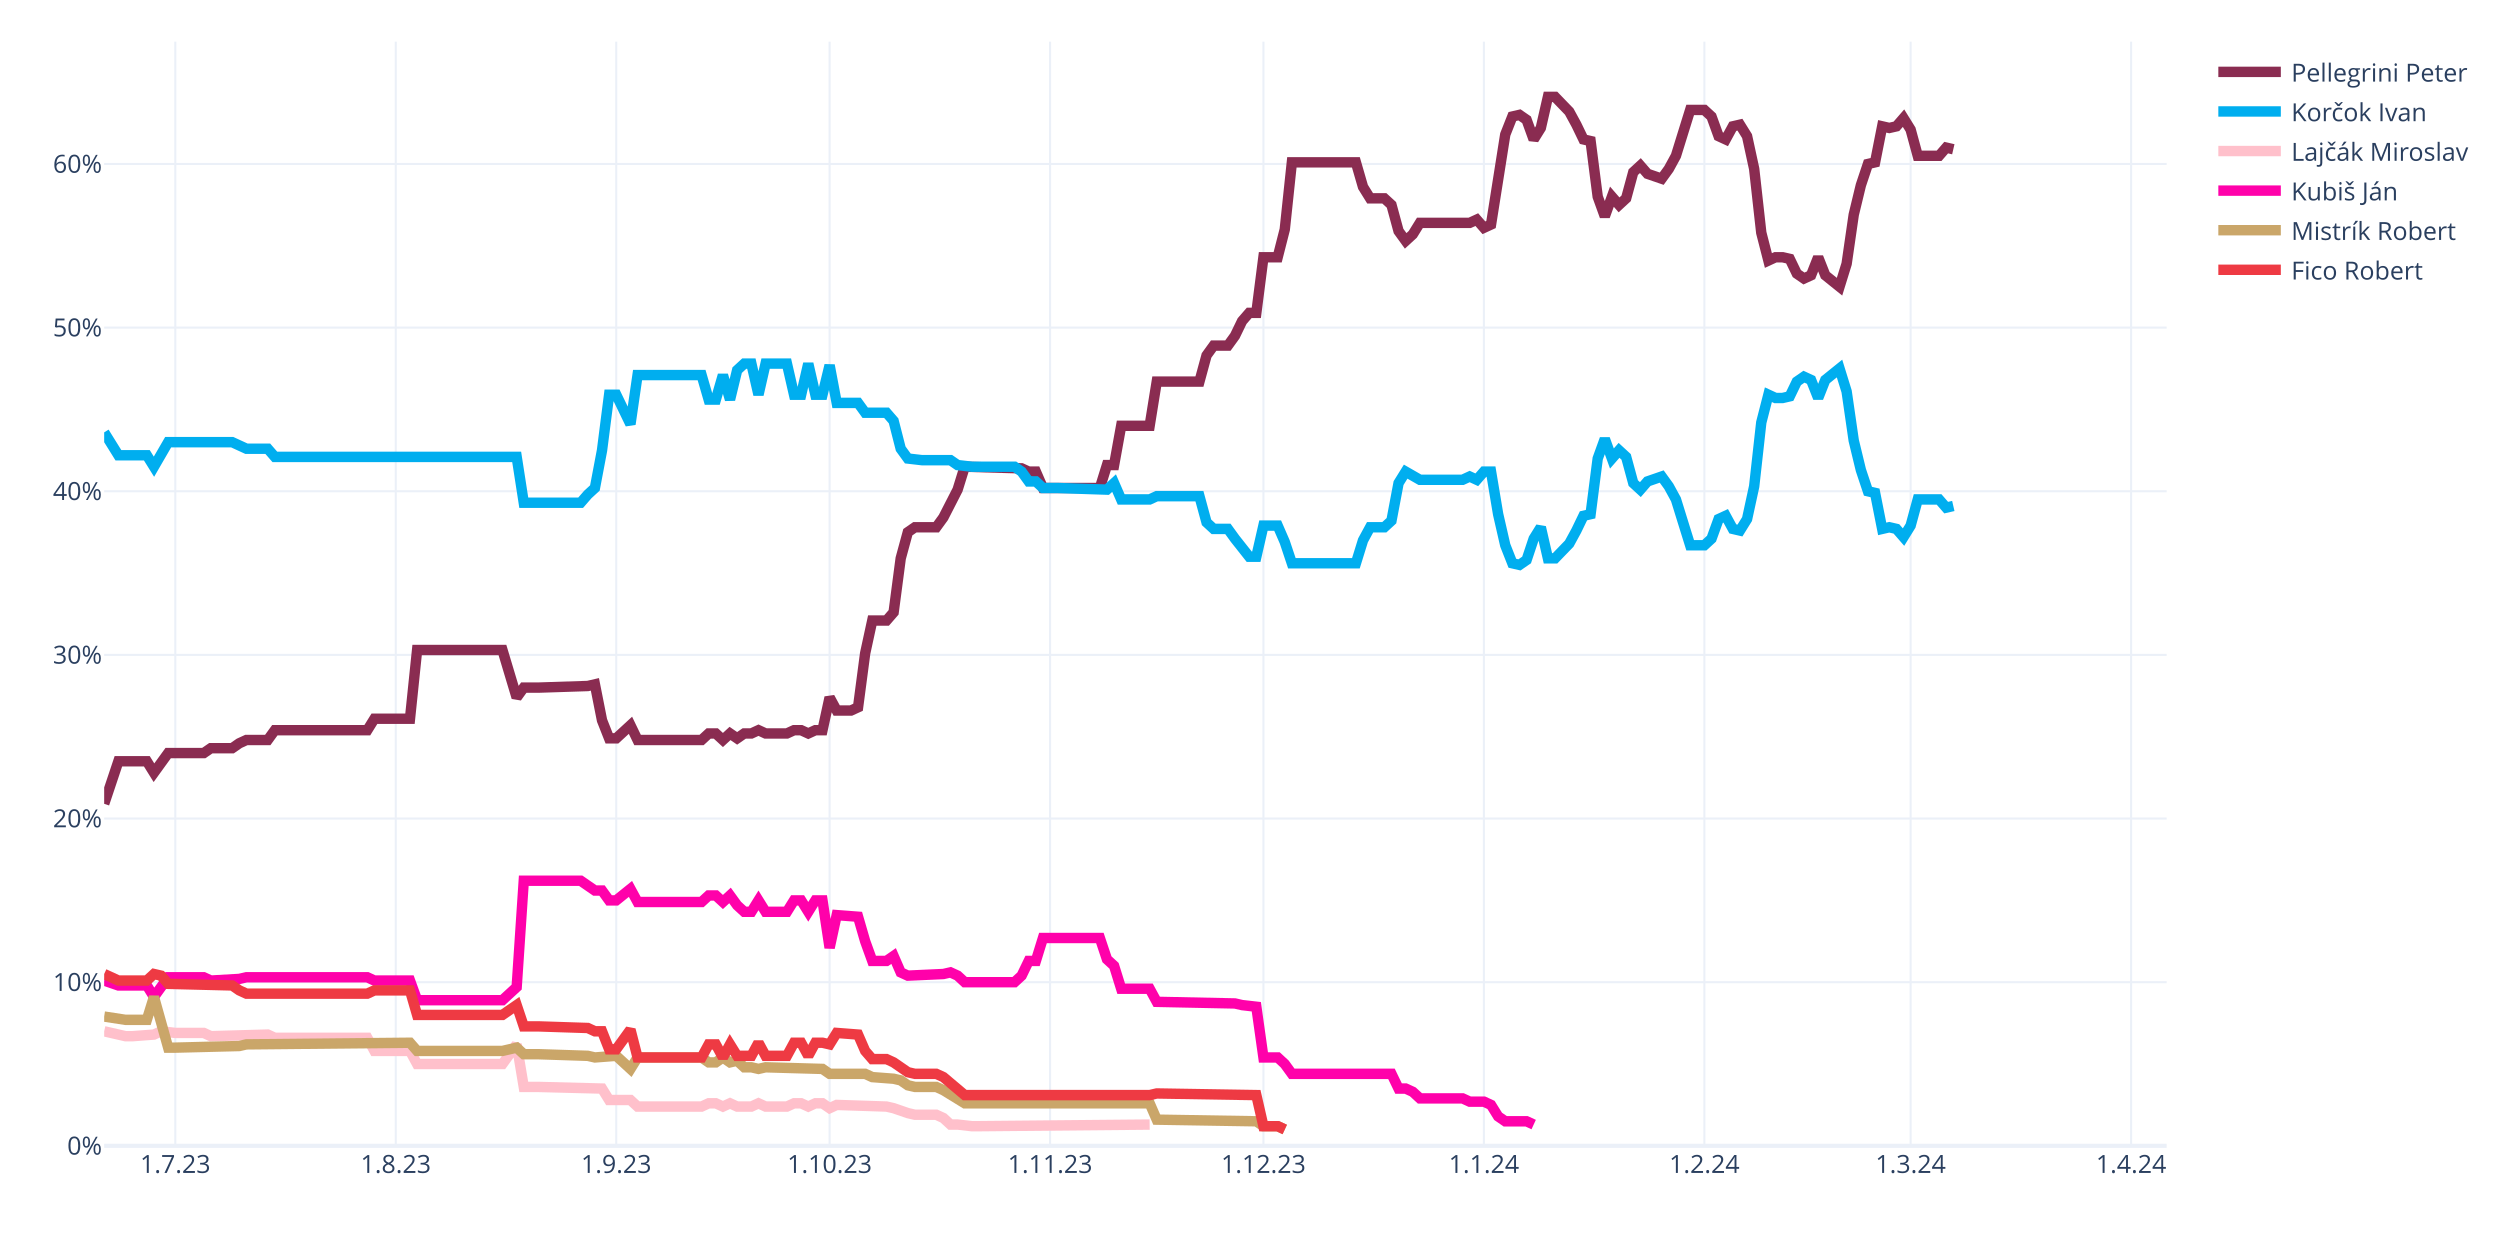
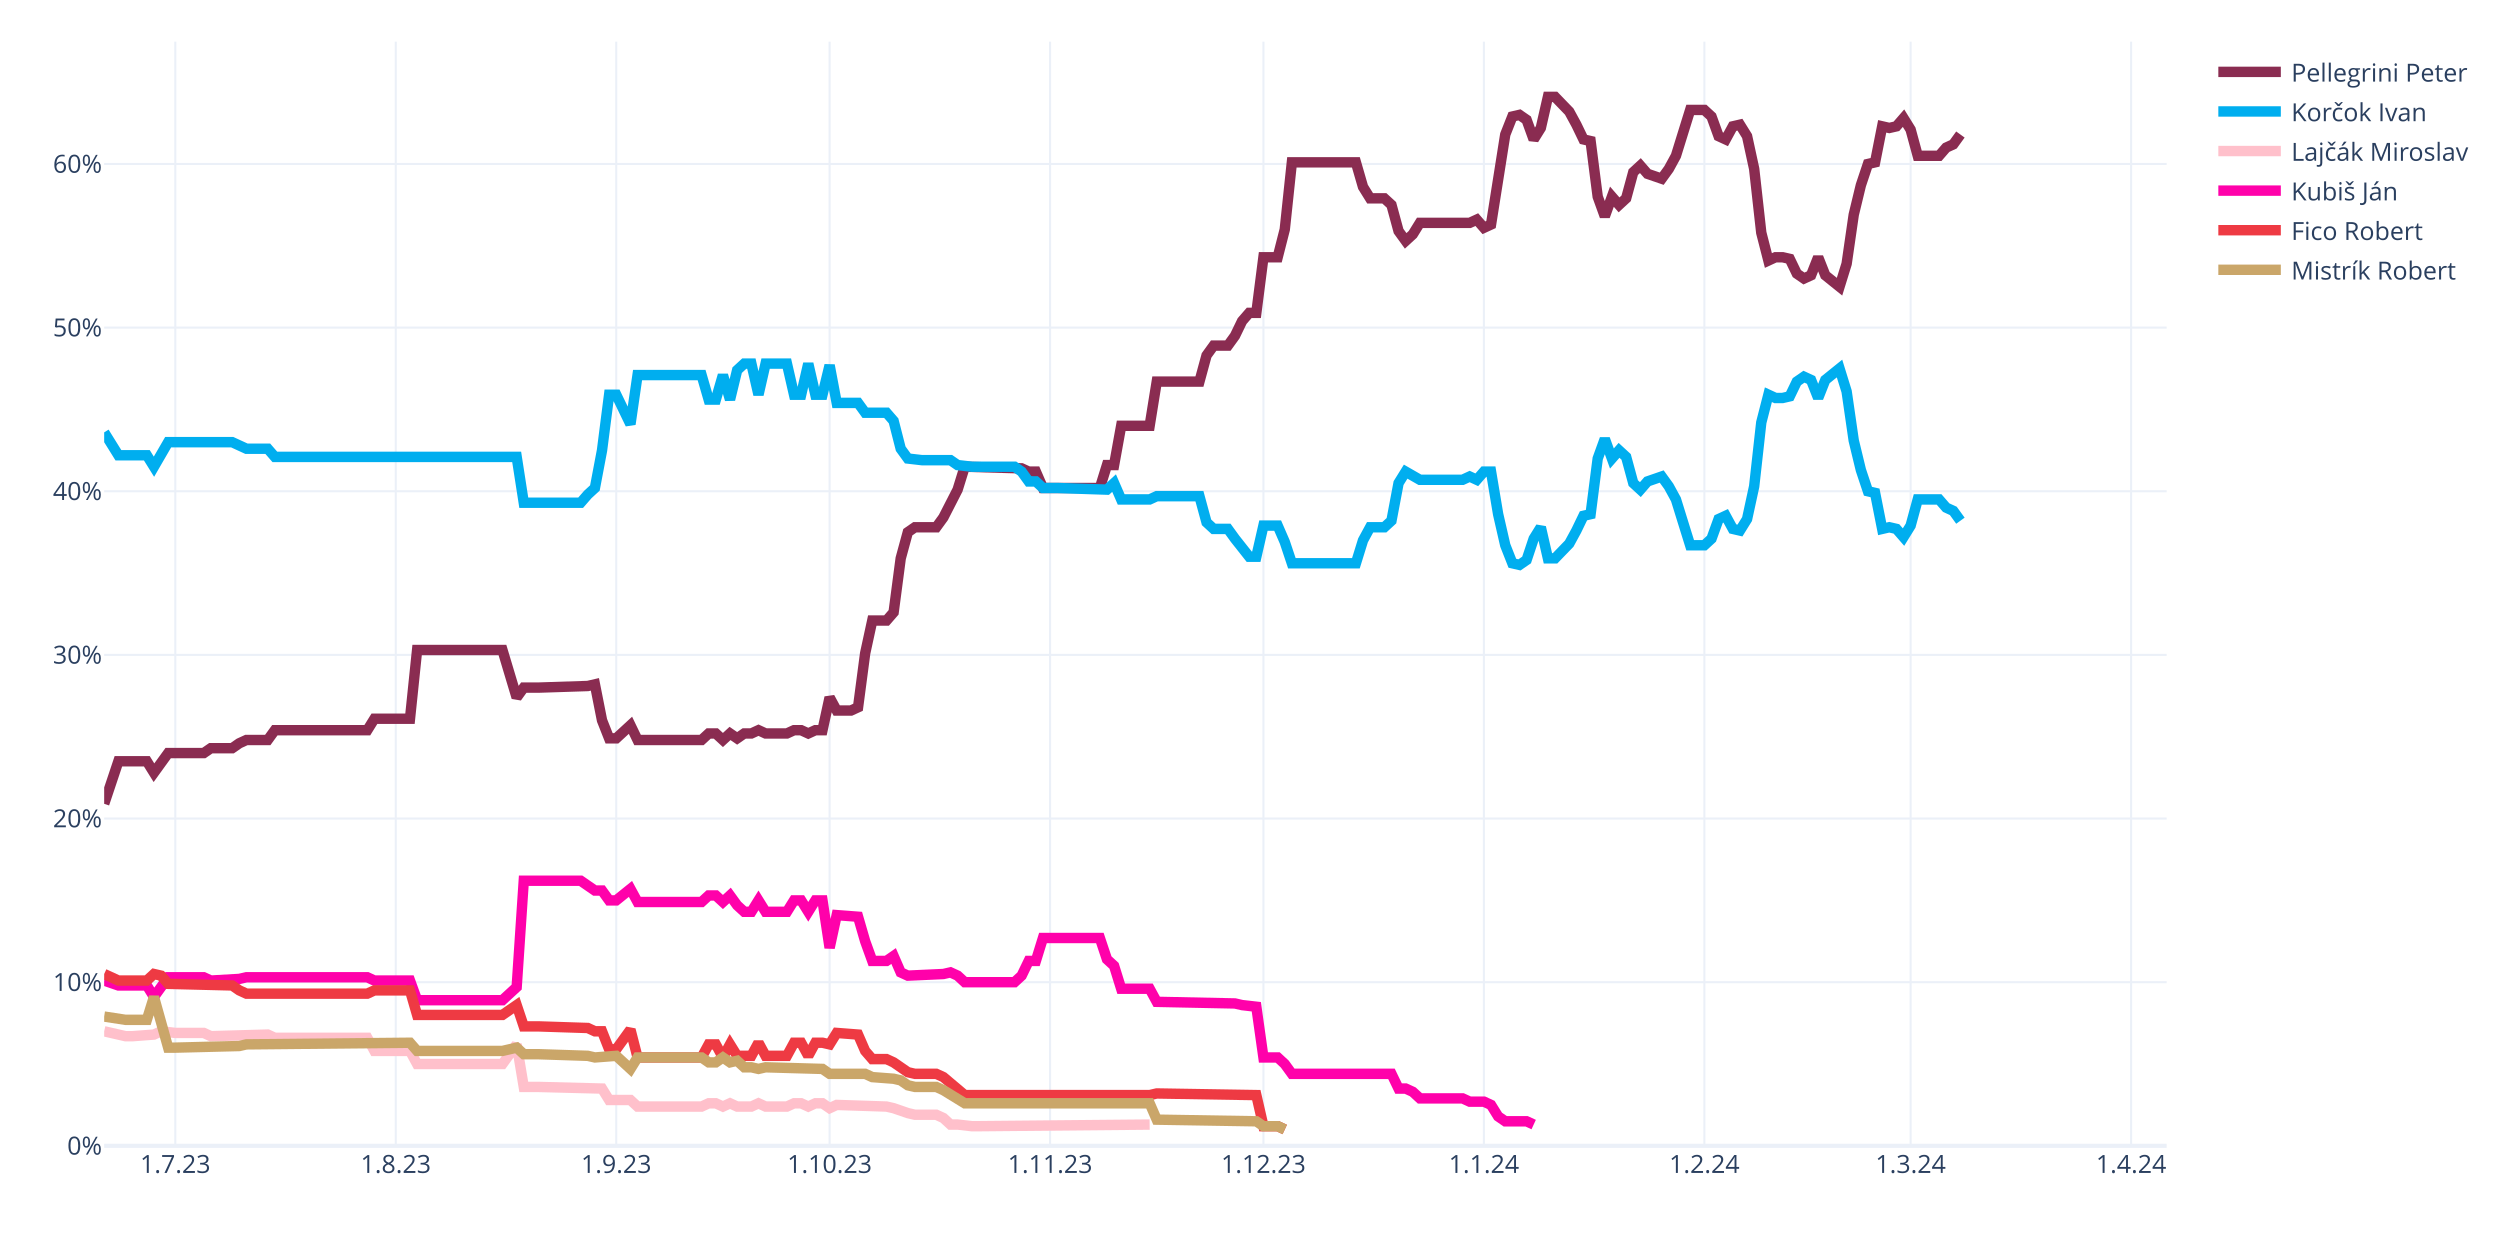
<svg xmlns="http://www.w3.org/2000/svg" class="main-svg" width="1200" height="600" style="" viewBox="0 0 1200 600">
  <rect x="0" y="0" width="1200" height="600" style="fill: rgb(255, 255, 255); fill-opacity: 1;" />
-   <defs id="defs-82abb4">
+   <defs id="defs-6d92c8">
    <g class="clips">
-       <clipPath id="clip82abb4xyplot" class="plotclip">
+       <clipPath id="clip6d92c8xyplot" class="plotclip">
        <rect width="990" height="530" />
      </clipPath>
-       <clipPath class="axesclip" id="clip82abb4x">
+       <clipPath class="axesclip" id="clip6d92c8x">
        <rect x="50" y="0" width="990" height="600" />
      </clipPath>
-       <clipPath class="axesclip" id="clip82abb4y">
+       <clipPath class="axesclip" id="clip6d92c8y">
        <rect x="0" y="20" width="1200" height="530" />
      </clipPath>
-       <clipPath class="axesclip" id="clip82abb4xy">
+       <clipPath class="axesclip" id="clip6d92c8xy">
        <rect x="50" y="20" width="990" height="530" />
      </clipPath>
    </g>
    <g class="gradients" />
    <g class="patterns" />
  </defs>
  <g class="bglayer" />
  <g class="layer-below">
    <g class="imagelayer" />
    <g class="shapelayer" />
  </g>
  <g class="cartesianlayer">
    <g class="subplot xy">
      <g class="layer-subplot">
        <g class="shapelayer" />
        <g class="imagelayer" />
      </g>
      <g class="minor-gridlayer">
        <g class="x" />
        <g class="y" />
      </g>
      <g class="gridlayer">
        <g class="x">
          <path class="xgrid crisp" transform="translate(84.14,0)" d="M0,20v530" style="stroke: rgb(235, 240, 248); stroke-opacity: 1; stroke-width: 1px;" />
          <path class="xgrid crisp" transform="translate(189.97,0)" d="M0,20v530" style="stroke: rgb(235, 240, 248); stroke-opacity: 1; stroke-width: 1px;" />
          <path class="xgrid crisp" transform="translate(295.79,0)" d="M0,20v530" style="stroke: rgb(235, 240, 248); stroke-opacity: 1; stroke-width: 1px;" />
          <path class="xgrid crisp" transform="translate(398.21,0)" d="M0,20v530" style="stroke: rgb(235, 240, 248); stroke-opacity: 1; stroke-width: 1px;" />
          <path class="xgrid crisp" transform="translate(504.03,0)" d="M0,20v530" style="stroke: rgb(235, 240, 248); stroke-opacity: 1; stroke-width: 1px;" />
          <path class="xgrid crisp" transform="translate(606.45,0)" d="M0,20v530" style="stroke: rgb(235, 240, 248); stroke-opacity: 1; stroke-width: 1px;" />
          <path class="xgrid crisp" transform="translate(712.28,0)" d="M0,20v530" style="stroke: rgb(235, 240, 248); stroke-opacity: 1; stroke-width: 1px;" />
          <path class="xgrid crisp" transform="translate(818.1,0)" d="M0,20v530" style="stroke: rgb(235, 240, 248); stroke-opacity: 1; stroke-width: 1px;" />
          <path class="xgrid crisp" transform="translate(917.1,0)" d="M0,20v530" style="stroke: rgb(235, 240, 248); stroke-opacity: 1; stroke-width: 1px;" />
          <path class="xgrid crisp" transform="translate(1022.93,0)" d="M0,20v530" style="stroke: rgb(235, 240, 248); stroke-opacity: 1; stroke-width: 1px;" />
        </g>
        <g class="y">
          <path class="ygrid crisp" transform="translate(0,471.45)" d="M50,0h990" style="stroke: rgb(235, 240, 248); stroke-opacity: 1; stroke-width: 1px;" />
          <path class="ygrid crisp" transform="translate(0,392.9)" d="M50,0h990" style="stroke: rgb(235, 240, 248); stroke-opacity: 1; stroke-width: 1px;" />
          <path class="ygrid crisp" transform="translate(0,314.35)" d="M50,0h990" style="stroke: rgb(235, 240, 248); stroke-opacity: 1; stroke-width: 1px;" />
          <path class="ygrid crisp" transform="translate(0,235.8)" d="M50,0h990" style="stroke: rgb(235, 240, 248); stroke-opacity: 1; stroke-width: 1px;" />
          <path class="ygrid crisp" transform="translate(0,157.25)" d="M50,0h990" style="stroke: rgb(235, 240, 248); stroke-opacity: 1; stroke-width: 1px;" />
          <path class="ygrid crisp" transform="translate(0,78.71)" d="M50,0h990" style="stroke: rgb(235, 240, 248); stroke-opacity: 1; stroke-width: 1px;" />
        </g>
      </g>
      <g class="zerolinelayer">
        <path class="yzl zl crisp" transform="translate(0,550)" d="M50,0h990" style="stroke: rgb(235, 240, 248); stroke-opacity: 1; stroke-width: 2px;" />
      </g>
      <path class="xlines-below" />
      <path class="ylines-below" />
      <g class="overlines-below" />
      <g class="xaxislayer-below" />
      <g class="yaxislayer-below" />
      <g class="overaxes-below" />
-       <g class="plot" transform="translate(50,20)" clip-path="url(#clip82abb4xyplot)">
+       <g class="plot" transform="translate(50,20)" clip-path="url(#clip6d92c8xyplot)">
        <g class="scatterlayer mlayer">
-           <g class="trace scatter tracea01e71" style="stroke-miterlimit: 2; opacity: 1;">
-             <g class="fills" />
-             <g class="errorbars" />
-             <g class="lines">
-               <path class="js-line" d="M0,365.83L6.83,345.41L10.24,345.41L20.48,345.41L23.9,350.91L30.72,341.48L34.14,341.48L47.79,341.48L51.21,339.13L61.45,339.13L64.86,336.77L68.28,335.2L71.69,335.2L78.52,335.2L81.93,330.49L126.31,330.49L129.72,324.99L146.79,324.99L150.21,292L191.17,292L198,314.78L201.41,310.06L208.24,310.06L232.14,309.28L235.55,308.49L238.97,325.77L242.38,334.41L245.79,334.41L249.21,331.27L252.62,328.13L256.03,335.2L286.76,335.2L290.17,332.06L293.59,332.06L297,335.2L300.41,332.06L303.83,334.41L307.24,332.06L310.66,332.06L314.07,330.49L317.48,332.06L327.72,332.06L331.14,330.49L334.55,330.49L337.97,332.06L341.38,330.49L344.79,330.49L348.21,314.78L351.62,321.06L358.45,321.06L361.86,319.49L365.28,293.57L368.69,277.86L375.52,277.86L378.93,273.93L382.34,248.01L385.76,235.44L389.17,233.08L392.59,233.08L399.41,233.08L402.83,228.37L409.66,215.02L413.07,204.02L440.38,204.81L443.79,206.38L447.21,206.38L450.62,214.23L477.93,214.23L481.34,203.24L484.76,203.24L488.17,184.38L501.83,184.38L505.24,163.18L525.72,163.18L529.14,150.61L532.55,145.89L535.97,145.89L539.38,145.89L542.79,141.18L546.21,134.11L549.62,130.18L553.03,130.18L556.45,103.48L563.28,103.48L566.69,90.12L570.1,57.92L573.52,57.92L600.83,57.92L604.24,69.7L607.66,75.2L611.07,75.2L614.48,75.2L617.9,78.34L621.31,90.91L624.72,95.62L628.14,92.48L631.55,86.98L655.45,86.98L658.86,85.41L662.28,89.34L665.69,87.77L672.52,44.57L675.93,35.93L679.34,35.14L682.76,37.5L686.17,46.92L689.59,41.42L693,26.5L696.41,26.5L703.24,33.57L706.66,39.85L710.07,46.92L713.48,47.71L716.9,74.41L720.31,83.84L723.72,74.41L727.14,78.34L730.55,75.2L733.97,62.63L737.38,59.49L740.79,63.42L747.62,65.77L751.03,61.06L754.45,54.78L757.86,43.78L761.28,32.78L764.69,32.78L768.1,32.78L771.52,35.93L774.93,45.35L778.34,46.92L781.76,40.64L785.17,39.85L788.59,45.35L792,61.06L795.41,91.7L798.83,105.05L802.24,103.48L805.66,103.48L809.07,104.26L812.48,111.33L815.9,113.69L819.31,112.12L822.72,103.48L826.14,112.12L832.97,117.62L836.38,106.62L839.79,83.06L843.21,68.92L846.62,58.71L850.03,57.92L853.45,40.64L856.86,41.42L860.28,40.64L863.69,36.71L867.1,42.21L870.52,54.78L880.76,54.78L884.17,50.85L887.59,51.64" style="vector-effect: none; fill: none; stroke: rgb(138, 44, 81); stroke-opacity: 1; stroke-width: 5px; opacity: 1;" />
-             </g>
-             <g class="points" />
-             <g class="text" />
-           </g>
-           <g class="trace scatter trace4cece7" style="stroke-miterlimit: 2; opacity: 1;">
-             <g class="fills" />
-             <g class="errorbars" />
-             <g class="lines">
-               <path class="js-line" d="M0,187.53L6.83,198.52L10.24,198.52L20.48,198.52L23.9,204.02L30.72,192.24L34.14,192.24L61.45,192.24L64.86,193.81L68.28,195.38L71.69,195.38L78.52,195.38L81.93,199.31L198,199.31L201.41,221.3L228.72,221.3L232.14,217.37L235.55,214.23L238.97,196.17L242.38,169.46L245.79,169.46L252.62,183.6L256.03,160.03L286.76,160.03L290.17,171.82L293.59,171.82L297,160.03L300.41,171.82L303.83,157.68L307.24,154.54L310.66,154.54L314.07,169.46L317.48,154.54L327.72,154.54L331.14,169.46L334.55,169.46L337.97,154.54L341.38,169.46L344.79,169.46L348.21,155.32L351.62,173.39L361.86,173.39L365.28,178.1L375.52,178.1L378.93,182.03L382.34,195.38L385.76,200.09L392.59,200.88L396,200.88L406.24,200.88L409.66,203.24L416.48,204.02L419.9,204.02L436.97,204.02L440.38,206.38L443.79,211.09L447.21,211.09L450.62,214.23L457.45,214.23L481.34,215.02L484.76,211.88L488.17,219.73L491.59,219.73L501.83,219.73L505.24,218.16L525.72,218.16L529.14,230.73L532.55,233.87L535.97,233.87L539.38,233.87L542.79,238.58L549.62,247.22L553.03,247.22L556.45,232.3L559.86,232.3L563.28,232.3L566.69,240.15L570.1,250.37L573.52,250.37L600.83,250.37L604.24,239.37L607.66,233.08L611.07,233.08L614.48,233.08L617.9,229.94L621.31,211.88L624.72,206.38L631.55,210.3L634.97,210.3L652.03,210.3L655.45,208.73L658.86,210.3L662.28,206.38L665.69,206.38L669.1,226.8L672.52,241.72L675.93,250.37L679.34,251.15L682.76,248.79L686.17,238.58L689.59,233.08L693,248.01L696.41,248.01L703.24,240.94L706.66,234.66L710.07,227.59L713.48,226.8L716.9,200.09L720.31,190.67L723.72,200.09L727.14,196.17L730.55,199.31L733.97,211.88L737.38,215.02L740.79,211.09L747.62,208.73L751.03,213.45L754.45,219.73L757.86,230.73L761.28,241.72L764.69,241.72L768.1,241.72L771.52,238.58L774.93,229.16L778.34,227.59L781.76,233.87L785.17,234.66L788.59,229.16L792,213.45L795.41,182.81L798.83,169.46L802.24,171.03L805.66,171.03L809.07,170.24L812.48,163.18L815.9,160.82L819.31,162.39L822.72,171.03L826.14,162.39L832.97,156.89L836.38,167.89L839.79,191.45L843.21,205.59L846.62,215.8L850.03,216.59L853.45,233.87L856.86,233.08L860.28,233.87L863.69,237.8L867.1,232.3L870.52,219.73L880.76,219.73L884.17,223.66L887.59,222.87" style="vector-effect: none; fill: none; stroke: rgb(0, 174, 239); stroke-opacity: 1; stroke-width: 5px; opacity: 1;" />
-             </g>
-             <g class="points" />
-             <g class="text" />
-           </g>
-           <g class="trace scatter trace910028" style="stroke-miterlimit: 2; opacity: 1;">
+           <g class="trace scatter tracea3e1a9" style="stroke-miterlimit: 2; opacity: 1;">
+             <g class="fills" />
+             <g class="errorbars" />
+             <g class="lines">
+               <path class="js-line" d="M0,365.83L6.83,345.41L10.24,345.41L20.48,345.41L23.9,350.91L30.72,341.48L34.14,341.48L47.79,341.48L51.21,339.13L61.45,339.13L64.86,336.77L68.28,335.2L71.69,335.2L78.52,335.2L81.93,330.49L126.31,330.49L129.72,324.99L146.79,324.99L150.21,292L191.17,292L198,314.78L201.41,310.06L208.24,310.06L232.14,309.28L235.55,308.49L238.97,325.77L242.38,334.41L245.79,334.41L249.21,331.27L252.62,328.13L256.03,335.2L286.76,335.2L290.17,332.06L293.59,332.06L297,335.2L300.41,332.06L303.83,334.41L307.24,332.06L310.66,332.06L314.07,330.49L317.48,332.06L327.72,332.06L331.14,330.49L334.55,330.49L337.97,332.06L341.38,330.49L344.79,330.49L348.21,314.78L351.62,321.06L358.45,321.06L361.86,319.49L365.28,293.57L368.69,277.86L375.52,277.86L378.93,273.93L382.34,248.01L385.76,235.44L389.17,233.08L392.59,233.08L399.41,233.08L402.83,228.37L409.66,215.02L413.07,204.02L440.38,204.81L443.79,206.38L447.21,206.38L450.62,214.23L477.93,214.23L481.34,203.24L484.76,203.24L488.17,184.38L501.83,184.38L505.24,163.18L525.72,163.18L529.14,150.61L532.55,145.89L535.97,145.89L539.38,145.89L542.79,141.18L546.21,134.11L549.62,130.18L553.03,130.18L556.45,103.48L563.28,103.48L566.69,90.12L570.1,57.92L573.52,57.92L600.83,57.92L604.24,69.7L607.66,75.2L611.07,75.2L614.48,75.2L617.9,78.34L621.31,90.91L624.72,95.62L628.14,92.48L631.55,86.98L655.45,86.98L658.86,85.41L662.28,89.34L665.69,87.77L672.52,44.57L675.93,35.93L679.34,35.14L682.76,37.5L686.17,46.92L689.59,41.42L693,26.5L696.41,26.5L703.24,33.57L706.66,39.85L710.07,46.92L713.48,47.71L716.9,74.41L720.31,83.84L723.72,74.41L727.14,78.34L730.55,75.2L733.97,62.63L737.38,59.49L740.79,63.42L747.62,65.77L751.03,61.06L754.45,54.78L757.86,43.78L761.28,32.78L764.69,32.78L768.1,32.78L771.52,35.93L774.93,45.35L778.34,46.92L781.76,40.64L785.17,39.85L788.59,45.35L792,61.06L795.41,91.7L798.83,105.05L802.24,103.48L805.66,103.48L809.07,104.26L812.48,111.33L815.9,113.69L819.31,112.12L822.72,103.48L826.14,112.12L832.97,117.62L836.38,106.62L839.79,83.06L843.21,68.92L846.62,58.71L850.03,57.92L853.45,40.64L856.86,41.42L860.28,40.64L863.69,36.71L867.1,42.21L870.52,54.78L880.76,54.78L884.17,50.85L887.59,49.28L891,44.57" style="vector-effect: none; fill: none; stroke: rgb(138, 44, 81); stroke-opacity: 1; stroke-width: 5px; opacity: 1;" />
+             </g>
+             <g class="points" />
+             <g class="text" />
+           </g>
+           <g class="trace scatter trace07689a" style="stroke-miterlimit: 2; opacity: 1;">
+             <g class="fills" />
+             <g class="errorbars" />
+             <g class="lines">
+               <path class="js-line" d="M0,187.53L6.83,198.52L10.24,198.52L20.48,198.52L23.9,204.02L30.72,192.24L34.14,192.24L61.45,192.24L64.86,193.81L68.28,195.38L71.69,195.38L78.52,195.38L81.93,199.31L198,199.31L201.41,221.3L228.72,221.3L232.14,217.37L235.55,214.23L238.97,196.17L242.38,169.46L245.79,169.46L252.62,183.6L256.03,160.03L286.76,160.03L290.17,171.82L293.59,171.82L297,160.03L300.41,171.82L303.83,157.68L307.24,154.54L310.66,154.54L314.07,169.46L317.48,154.54L327.72,154.54L331.14,169.46L334.55,169.46L337.97,154.54L341.38,169.46L344.79,169.46L348.21,155.32L351.62,173.39L361.86,173.39L365.28,178.1L375.52,178.1L378.93,182.03L382.34,195.38L385.76,200.09L392.59,200.88L396,200.88L406.24,200.88L409.66,203.24L416.48,204.02L419.9,204.02L436.97,204.02L440.38,206.38L443.79,211.09L447.21,211.09L450.62,214.23L457.45,214.23L481.34,215.02L484.76,211.88L488.17,219.73L491.59,219.73L501.83,219.73L505.24,218.16L525.72,218.16L529.14,230.73L532.55,233.87L535.97,233.87L539.38,233.87L542.79,238.58L549.62,247.22L553.03,247.22L556.45,232.3L559.86,232.3L563.28,232.3L566.69,240.15L570.1,250.37L573.52,250.37L600.83,250.37L604.24,239.37L607.66,233.08L611.07,233.08L614.48,233.08L617.9,229.94L621.31,211.88L624.72,206.38L631.55,210.3L634.97,210.3L652.03,210.3L655.45,208.73L658.86,210.3L662.28,206.38L665.69,206.38L669.1,226.8L672.52,241.72L675.93,250.37L679.34,251.15L682.76,248.79L686.17,238.58L689.59,233.08L693,248.01L696.41,248.01L703.24,240.94L706.66,234.66L710.07,227.59L713.48,226.8L716.9,200.09L720.31,190.67L723.72,200.09L727.14,196.17L730.55,199.31L733.97,211.88L737.38,215.02L740.79,211.09L747.62,208.73L751.03,213.45L754.45,219.73L757.86,230.73L761.28,241.72L764.69,241.72L768.1,241.72L771.52,238.58L774.93,229.16L778.34,227.59L781.76,233.87L785.17,234.66L788.59,229.16L792,213.45L795.41,182.81L798.83,169.46L802.24,171.03L805.66,171.03L809.07,170.24L812.48,163.18L815.9,160.82L819.31,162.39L822.72,171.03L826.14,162.39L832.97,156.89L836.38,167.89L839.79,191.45L843.21,205.59L846.62,215.8L850.03,216.59L853.45,233.87L856.86,233.08L860.28,233.87L863.69,237.8L867.1,232.3L870.52,219.73L880.76,219.73L884.17,223.66L887.59,225.23L891,229.94" style="vector-effect: none; fill: none; stroke: rgb(0, 174, 239); stroke-opacity: 1; stroke-width: 5px; opacity: 1;" />
+             </g>
+             <g class="points" />
+             <g class="text" />
+           </g>
+           <g class="trace scatter tracee1e999" style="stroke-miterlimit: 2; opacity: 1;">
            <g class="fills" />
            <g class="errorbars" />
            <g class="lines">
              <path class="js-line" d="M0,475.02L10.24,477.37L13.66,477.37L23.9,476.59L27.31,475.02L34.14,475.8L37.55,475.8L47.79,475.8L51.21,477.37L78.52,476.59L81.93,478.16L126.31,478.16L129.72,484.44L146.79,484.44L150.21,490.73L191.17,490.73L198,481.3L201.41,501.72L208.24,501.72L238.97,502.51L242.38,508.01L252.62,508.01L256.03,511.15L286.76,511.15L290.17,509.58L293.59,509.58L297,511.15L300.41,509.58L303.83,511.15L310.66,511.15L314.07,509.58L317.48,511.15L320.9,511.15L327.72,511.15L331.14,509.58L334.55,509.58L337.97,511.15L341.38,509.58L344.79,509.58L348.21,511.93L351.62,510.36L375.52,511.15L378.93,511.93L385.76,514.29L389.17,515.08L399.41,515.08L402.83,516.65L406.24,519.79L409.66,519.79L416.48,520.57L419.9,520.57L501.83,519.79" style="vector-effect: none; fill: none; stroke: rgb(255, 192, 203); stroke-opacity: 1; stroke-width: 5px; opacity: 1;" />
            </g>
            <g class="points" />
            <g class="text" />
          </g>
-           <g class="trace scatter tracea5fde2" style="stroke-miterlimit: 2; opacity: 1;">
+           <g class="trace scatter traceed9d52" style="stroke-miterlimit: 2; opacity: 1;">
            <g class="fills" />
            <g class="errorbars" />
            <g class="lines">
              <path class="js-line" d="M0,450.67L6.83,453.02L10.24,453.02L20.48,453.02L23.9,458.52L30.72,449.09L34.14,449.09L47.79,449.09L51.21,450.67L64.86,449.88L68.28,449.09L126.31,449.09L129.72,450.67L146.79,450.67L150.21,460.09L191.17,460.09L198,453.81L201.41,402.75L208.24,402.75L228.72,402.75L232.14,405.11L235.55,407.46L238.97,407.46L242.38,412.18L245.79,412.18L252.62,406.68L256.03,412.96L286.76,412.96L290.17,409.82L293.59,409.82L297,412.96L300.41,409.82L303.83,414.53L307.24,417.67L310.66,417.67L314.07,412.18L317.48,417.67L327.72,417.67L331.14,412.18L334.55,412.18L337.97,417.67L341.38,412.18L344.79,412.18L348.21,434.96L351.62,419.25L361.86,420.03L365.28,431.81L368.69,441.24L372.1,441.24L375.52,441.24L378.93,438.88L382.34,446.74L385.76,448.31L402.83,447.52L406.24,446.74L409.66,448.31L413.07,451.45L436.97,451.45L440.38,448.31L443.79,441.24L447.21,441.24L450.62,430.24L457.45,430.24L477.93,430.24L481.34,440.45L484.76,443.6L488.17,454.59L501.83,454.59L505.24,460.88L542.79,461.66L546.21,462.45L553.03,463.23L556.45,487.58L563.28,487.58L566.69,490.73L570.1,495.44L573.52,495.44L617.9,495.44L621.31,502.51L624.72,502.51L628.14,504.08L631.55,507.22L634.97,507.22L652.03,507.22L655.45,508.79L662.28,508.79L665.69,510.36L669.1,515.86L672.52,518.22L682.76,518.22L686.17,519.79" style="vector-effect: none; fill: none; stroke: rgb(255, 1, 170); stroke-opacity: 1; stroke-width: 5px; opacity: 1;" />
            </g>
            <g class="points" />
            <g class="text" />
          </g>
-           <g class="trace scatter tracefa8681" style="stroke-miterlimit: 2; opacity: 1;">
+           <g class="trace scatter trace8d87df" style="stroke-miterlimit: 2; opacity: 1;">
+             <g class="fills" />
+             <g class="errorbars" />
+             <g class="lines">
+               <path class="js-line" d="M0,447.52L6.83,450.67L10.24,450.67L20.48,450.67L23.9,447.52L27.31,448.31L30.72,452.24L61.45,453.02L64.86,455.38L68.28,456.95L71.69,456.95L126.31,456.95L129.72,455.38L146.79,455.38L150.21,467.16L191.17,467.16L198,462.45L201.41,472.66L208.24,472.66L232.14,473.44L235.55,475.02L238.97,475.02L242.38,483.66L245.79,483.66L249.21,478.94L252.62,474.23L256.03,487.58L286.76,487.58L290.17,481.3L293.59,481.3L297,487.58L300.41,481.3L303.83,486.8L310.66,486.8L314.07,480.51L317.48,486.8L320.9,486.8L327.72,486.8L331.14,480.51L334.55,480.51L337.97,486.8L341.38,480.51L344.79,480.51L348.21,481.3L351.62,475.8L361.86,476.59L365.28,484.44L368.69,488.37L372.1,488.37L375.52,488.37L378.93,489.94L385.76,494.65L389.17,495.44L399.41,495.44L402.83,497.01L413.07,505.65L416.48,505.65L501.83,505.65L505.24,504.86L553.03,505.65L556.45,520.57L563.28,520.57L566.69,522.15" style="vector-effect: none; fill: none; stroke: rgb(238, 58, 67); stroke-opacity: 1; stroke-width: 5px; opacity: 1;" />
+             </g>
+             <g class="points" />
+             <g class="text" />
+           </g>
+           <g class="trace scatter trace573e09" style="stroke-miterlimit: 2; opacity: 1;">
            <g class="fills" />
            <g class="errorbars" />
            <g class="lines">
              <path class="js-line" d="M0,467.95L10.24,469.52L13.66,469.52L20.48,469.52L23.9,458.52L30.72,482.87L34.14,482.87L64.86,482.09L68.28,481.3L146.79,480.51L150.21,484.44L191.17,484.44L198,482.87L201.41,486.01L208.24,486.01L232.14,486.8L235.55,487.58L245.79,486.8L249.21,489.94L252.62,493.08L256.03,487.58L286.76,487.58L290.17,489.94L293.59,489.94L297,487.58L300.41,489.94L303.83,489.15L307.24,492.3L310.66,492.3L314.07,493.08L317.48,492.3L344.79,493.08L348.21,495.44L365.28,495.44L368.69,497.01L378.93,497.79L382.34,498.58L385.76,500.94L389.17,501.72L399.41,501.72L402.83,503.29L413.07,509.58L416.48,509.58L501.83,509.58L505.24,517.43L553.03,518.22L556.45,520.57L563.28,520.57L566.69,522.15" style="vector-effect: none; fill: none; stroke: rgb(202, 166, 105); stroke-opacity: 1; stroke-width: 5px; opacity: 1;" />
-             </g>
-             <g class="points" />
-             <g class="text" />
-           </g>
-           <g class="trace scatter trace3e78bb" style="stroke-miterlimit: 2; opacity: 1;">
-             <g class="fills" />
-             <g class="errorbars" />
-             <g class="lines">
-               <path class="js-line" d="M0,447.52L6.83,450.67L10.24,450.67L20.48,450.67L23.9,447.52L27.31,448.31L30.72,452.24L61.45,453.02L64.86,455.38L68.28,456.95L71.69,456.95L126.31,456.95L129.72,455.38L146.79,455.38L150.21,467.16L191.17,467.16L198,462.45L201.41,472.66L208.24,472.66L232.14,473.44L235.55,475.02L238.97,475.02L242.38,483.66L245.79,483.66L249.21,478.94L252.62,474.23L256.03,487.58L286.76,487.58L290.17,481.3L293.59,481.3L297,487.58L300.41,481.3L303.83,486.8L310.66,486.8L314.07,480.51L317.48,486.8L320.9,486.8L327.72,486.8L331.14,480.51L334.55,480.51L337.97,486.8L341.38,480.51L344.79,480.51L348.21,481.3L351.62,475.8L361.86,476.59L365.28,484.44L368.69,488.37L372.1,488.37L375.52,488.37L378.93,489.94L385.76,494.65L389.17,495.44L399.41,495.44L402.83,497.01L413.07,505.65L416.48,505.65L501.83,505.65L505.24,504.86L553.03,505.65L556.45,520.57L563.28,520.57L566.69,522.15" style="vector-effect: none; fill: none; stroke: rgb(238, 58, 67); stroke-opacity: 1; stroke-width: 5px; opacity: 1;" />
            </g>
            <g class="points" />
            <g class="text" />
          </g>
        </g>
      </g>
      <g class="overplot" />
      <path class="xlines-above crisp" d="M0,0" style="fill: none;" />
      <path class="ylines-above crisp" d="M0,0" style="fill: none;" />
      <g class="overlines-above" />
      <g class="xaxislayer-above">
        <g class="xtick">
          <text text-anchor="middle" x="0" y="563" transform="translate(84.14,0)" style="font-family: 'Open Sans', verdana, arial, sans-serif; font-size: 12px; fill: rgb(42, 63, 95); fill-opacity: 1; white-space: pre; opacity: 1;">1.7.23</text>
        </g>
        <g class="xtick">
          <text text-anchor="middle" x="0" y="563" style="font-family: 'Open Sans', verdana, arial, sans-serif; font-size: 12px; fill: rgb(42, 63, 95); fill-opacity: 1; white-space: pre; opacity: 1;" transform="translate(189.97,0)">1.8.23</text>
        </g>
        <g class="xtick">
          <text text-anchor="middle" x="0" y="563" style="font-family: 'Open Sans', verdana, arial, sans-serif; font-size: 12px; fill: rgb(42, 63, 95); fill-opacity: 1; white-space: pre; opacity: 1;" transform="translate(295.79,0)">1.9.23</text>
        </g>
        <g class="xtick">
          <text text-anchor="middle" x="0" y="563" style="font-family: 'Open Sans', verdana, arial, sans-serif; font-size: 12px; fill: rgb(42, 63, 95); fill-opacity: 1; white-space: pre; opacity: 1;" transform="translate(398.21,0)">1.10.23</text>
        </g>
        <g class="xtick">
          <text text-anchor="middle" x="0" y="563" style="font-family: 'Open Sans', verdana, arial, sans-serif; font-size: 12px; fill: rgb(42, 63, 95); fill-opacity: 1; white-space: pre; opacity: 1;" transform="translate(504.03,0)">1.11.23</text>
        </g>
        <g class="xtick">
          <text text-anchor="middle" x="0" y="563" style="font-family: 'Open Sans', verdana, arial, sans-serif; font-size: 12px; fill: rgb(42, 63, 95); fill-opacity: 1; white-space: pre; opacity: 1;" transform="translate(606.45,0)">1.12.23</text>
        </g>
        <g class="xtick">
          <text text-anchor="middle" x="0" y="563" style="font-family: 'Open Sans', verdana, arial, sans-serif; font-size: 12px; fill: rgb(42, 63, 95); fill-opacity: 1; white-space: pre; opacity: 1;" transform="translate(712.28,0)">1.1.24</text>
        </g>
        <g class="xtick">
          <text text-anchor="middle" x="0" y="563" style="font-family: 'Open Sans', verdana, arial, sans-serif; font-size: 12px; fill: rgb(42, 63, 95); fill-opacity: 1; white-space: pre; opacity: 1;" transform="translate(818.1,0)">1.2.24</text>
        </g>
        <g class="xtick">
          <text text-anchor="middle" x="0" y="563" style="font-family: 'Open Sans', verdana, arial, sans-serif; font-size: 12px; fill: rgb(42, 63, 95); fill-opacity: 1; white-space: pre; opacity: 1;" transform="translate(917.1,0)">1.3.24</text>
        </g>
        <g class="xtick">
          <text text-anchor="middle" x="0" y="563" style="font-family: 'Open Sans', verdana, arial, sans-serif; font-size: 12px; fill: rgb(42, 63, 95); fill-opacity: 1; white-space: pre; opacity: 1;" transform="translate(1022.93,0)">1.4.24</text>
        </g>
      </g>
      <g class="yaxislayer-above">
        <g class="ytick">
          <text text-anchor="end" x="49" y="4.2" transform="translate(0,550)" style="font-family: 'Open Sans', verdana, arial, sans-serif; font-size: 12px; fill: rgb(42, 63, 95); fill-opacity: 1; white-space: pre; opacity: 1;">0%</text>
        </g>
        <g class="ytick">
          <text text-anchor="end" x="49" y="4.2" style="font-family: 'Open Sans', verdana, arial, sans-serif; font-size: 12px; fill: rgb(42, 63, 95); fill-opacity: 1; white-space: pre; opacity: 1;" transform="translate(0,471.45)">10%</text>
        </g>
        <g class="ytick">
          <text text-anchor="end" x="49" y="4.2" style="font-family: 'Open Sans', verdana, arial, sans-serif; font-size: 12px; fill: rgb(42, 63, 95); fill-opacity: 1; white-space: pre; opacity: 1;" transform="translate(0,392.9)">20%</text>
        </g>
        <g class="ytick">
          <text text-anchor="end" x="49" y="4.2" style="font-family: 'Open Sans', verdana, arial, sans-serif; font-size: 12px; fill: rgb(42, 63, 95); fill-opacity: 1; white-space: pre; opacity: 1;" transform="translate(0,314.35)">30%</text>
        </g>
        <g class="ytick">
          <text text-anchor="end" x="49" y="4.2" style="font-family: 'Open Sans', verdana, arial, sans-serif; font-size: 12px; fill: rgb(42, 63, 95); fill-opacity: 1; white-space: pre; opacity: 1;" transform="translate(0,235.8)">40%</text>
        </g>
        <g class="ytick">
          <text text-anchor="end" x="49" y="4.2" style="font-family: 'Open Sans', verdana, arial, sans-serif; font-size: 12px; fill: rgb(42, 63, 95); fill-opacity: 1; white-space: pre; opacity: 1;" transform="translate(0,157.25)">50%</text>
        </g>
        <g class="ytick">
          <text text-anchor="end" x="49" y="4.2" style="font-family: 'Open Sans', verdana, arial, sans-serif; font-size: 12px; fill: rgb(42, 63, 95); fill-opacity: 1; white-space: pre; opacity: 1;" transform="translate(0,78.71)">60%</text>
        </g>
      </g>
      <g class="overaxes-above" />
    </g>
  </g>
  <g class="polarlayer" />
  <g class="smithlayer" />
  <g class="ternarylayer" />
  <g class="geolayer" />
  <g class="funnelarealayer" />
  <g class="pielayer" />
  <g class="iciclelayer" />
  <g class="treemaplayer" />
  <g class="sunburstlayer" />
  <g class="glimages" />
-   <defs id="topdefs-82abb4">
+   <defs id="topdefs-6d92c8">
    <g class="clips" />
-     <clipPath id="legend82abb4">
+     <clipPath id="legend6d92c8">
      <rect width="128" height="124" x="0" y="0" />
    </clipPath>
  </defs>
  <g class="layer-above">
    <g class="imagelayer" />
    <g class="shapelayer" />
  </g>
  <g class="infolayer">
    <g class="legend" pointer-events="all" transform="translate(1059.8,20)">
      <rect class="bg" shape-rendering="crispEdges" style="stroke: rgb(68, 68, 68); stroke-opacity: 1; fill: rgb(255, 255, 255); fill-opacity: 1; stroke-width: 0px;" width="128" height="124" x="0" y="0" />
-       <g class="scrollbox" transform="" clip-path="url(#legend82abb4)">
+       <g class="scrollbox" transform="" clip-path="url(#legend6d92c8)">
        <g class="groups">
          <g class="traces" transform="translate(0,14.5)" style="opacity: 1;">
            <text class="legendtext" text-anchor="start" x="40" y="4.68" style="font-family: 'Open Sans', verdana, arial, sans-serif; font-size: 12px; fill: rgb(42, 63, 95); fill-opacity: 1; white-space: pre;">Pellegrini Peter</text>
            <g class="layers" style="opacity: 1;">
              <g class="legendfill" />
              <g class="legendlines">
                <path class="js-line" d="M5,0h30" style="fill: none; stroke: rgb(138, 44, 81); stroke-opacity: 1; stroke-width: 5px;" />
              </g>
              <g class="legendsymbols">
                <g class="legendpoints" />
              </g>
            </g>
            <rect class="legendtoggle" x="0" y="-9.5" width="122.703" height="19" style="fill: rgb(0, 0, 0); fill-opacity: 0;" />
          </g>
          <g class="traces" transform="translate(0,33.5)" style="opacity: 1;">
            <text class="legendtext" text-anchor="start" x="40" y="4.68" style="font-family: 'Open Sans', verdana, arial, sans-serif; font-size: 12px; fill: rgb(42, 63, 95); fill-opacity: 1; white-space: pre;">Korčok Ivan</text>
            <g class="layers" style="opacity: 1;">
              <g class="legendfill" />
              <g class="legendlines">
                <path class="js-line" d="M5,0h30" style="fill: none; stroke: rgb(0, 174, 239); stroke-opacity: 1; stroke-width: 5px;" />
              </g>
              <g class="legendsymbols">
                <g class="legendpoints" />
              </g>
            </g>
            <rect class="legendtoggle" x="0" y="-9.5" width="122.703" height="19" style="fill: rgb(0, 0, 0); fill-opacity: 0;" />
          </g>
          <g class="traces" transform="translate(0,52.5)" style="opacity: 1;">
            <text class="legendtext" text-anchor="start" x="40" y="4.68" style="font-family: 'Open Sans', verdana, arial, sans-serif; font-size: 12px; fill: rgb(42, 63, 95); fill-opacity: 1; white-space: pre;">Lajčák Miroslav</text>
            <g class="layers" style="opacity: 1;">
              <g class="legendfill" />
              <g class="legendlines">
                <path class="js-line" d="M5,0h30" style="fill: none; stroke: rgb(255, 192, 203); stroke-opacity: 1; stroke-width: 5px;" />
              </g>
              <g class="legendsymbols">
                <g class="legendpoints" />
              </g>
            </g>
            <rect class="legendtoggle" x="0" y="-9.5" width="122.703" height="19" style="fill: rgb(0, 0, 0); fill-opacity: 0;" />
          </g>
          <g class="traces" transform="translate(0,71.5)" style="opacity: 1;">
            <text class="legendtext" text-anchor="start" x="40" y="4.68" style="font-family: 'Open Sans', verdana, arial, sans-serif; font-size: 12px; fill: rgb(42, 63, 95); fill-opacity: 1; white-space: pre;">Kubiš Ján</text>
            <g class="layers" style="opacity: 1;">
              <g class="legendfill" />
              <g class="legendlines">
                <path class="js-line" d="M5,0h30" style="fill: none; stroke: rgb(255, 1, 170); stroke-opacity: 1; stroke-width: 5px;" />
              </g>
              <g class="legendsymbols">
                <g class="legendpoints" />
              </g>
            </g>
            <rect class="legendtoggle" x="0" y="-9.5" width="122.703" height="19" style="fill: rgb(0, 0, 0); fill-opacity: 0;" />
          </g>
          <g class="traces" transform="translate(0,90.5)" style="opacity: 1;">
+             <text class="legendtext" text-anchor="start" x="40" y="4.68" style="font-family: 'Open Sans', verdana, arial, sans-serif; font-size: 12px; fill: rgb(42, 63, 95); fill-opacity: 1; white-space: pre;">Fico Robert</text>
+             <g class="layers" style="opacity: 1;">
+               <g class="legendfill" />
+               <g class="legendlines">
+                 <path class="js-line" d="M5,0h30" style="fill: none; stroke: rgb(238, 58, 67); stroke-opacity: 1; stroke-width: 5px;" />
+               </g>
+               <g class="legendsymbols">
+                 <g class="legendpoints" />
+               </g>
+             </g>
+             <rect class="legendtoggle" x="0" y="-9.5" width="122.703" height="19" style="fill: rgb(0, 0, 0); fill-opacity: 0;" />
+           </g>
+           <g class="traces" transform="translate(0,109.5)" style="opacity: 1;">
            <text class="legendtext" text-anchor="start" x="40" y="4.68" style="font-family: 'Open Sans', verdana, arial, sans-serif; font-size: 12px; fill: rgb(42, 63, 95); fill-opacity: 1; white-space: pre;">Mistrík Robert</text>
            <g class="layers" style="opacity: 1;">
              <g class="legendfill" />
              <g class="legendlines">
                <path class="js-line" d="M5,0h30" style="fill: none; stroke: rgb(202, 166, 105); stroke-opacity: 1; stroke-width: 5px;" />
-               </g>
-               <g class="legendsymbols">
-                 <g class="legendpoints" />
-               </g>
-             </g>
-             <rect class="legendtoggle" x="0" y="-9.5" width="122.703" height="19" style="fill: rgb(0, 0, 0); fill-opacity: 0;" />
-           </g>
-           <g class="traces" transform="translate(0,109.5)" style="opacity: 1;">
-             <text class="legendtext" text-anchor="start" x="40" y="4.68" style="font-family: 'Open Sans', verdana, arial, sans-serif; font-size: 12px; fill: rgb(42, 63, 95); fill-opacity: 1; white-space: pre;">Fico Robert</text>
-             <g class="layers" style="opacity: 1;">
-               <g class="legendfill" />
-               <g class="legendlines">
-                 <path class="js-line" d="M5,0h30" style="fill: none; stroke: rgb(238, 58, 67); stroke-opacity: 1; stroke-width: 5px;" />
              </g>
              <g class="legendsymbols">
                <g class="legendpoints" />
              </g>
            </g>
            <rect class="legendtoggle" x="0" y="-9.5" width="122.703" height="19" style="fill: rgb(0, 0, 0); fill-opacity: 0;" />
          </g>
        </g>
      </g>
      <rect class="scrollbar" rx="20" ry="3" width="0" height="0" style="fill: rgb(128, 139, 164); fill-opacity: 1;" x="0" y="0" />
    </g>
    <g class="g-gtitle" />
    <g class="g-xtitle" />
    <g class="g-ytitle" />
  </g>
</svg>
